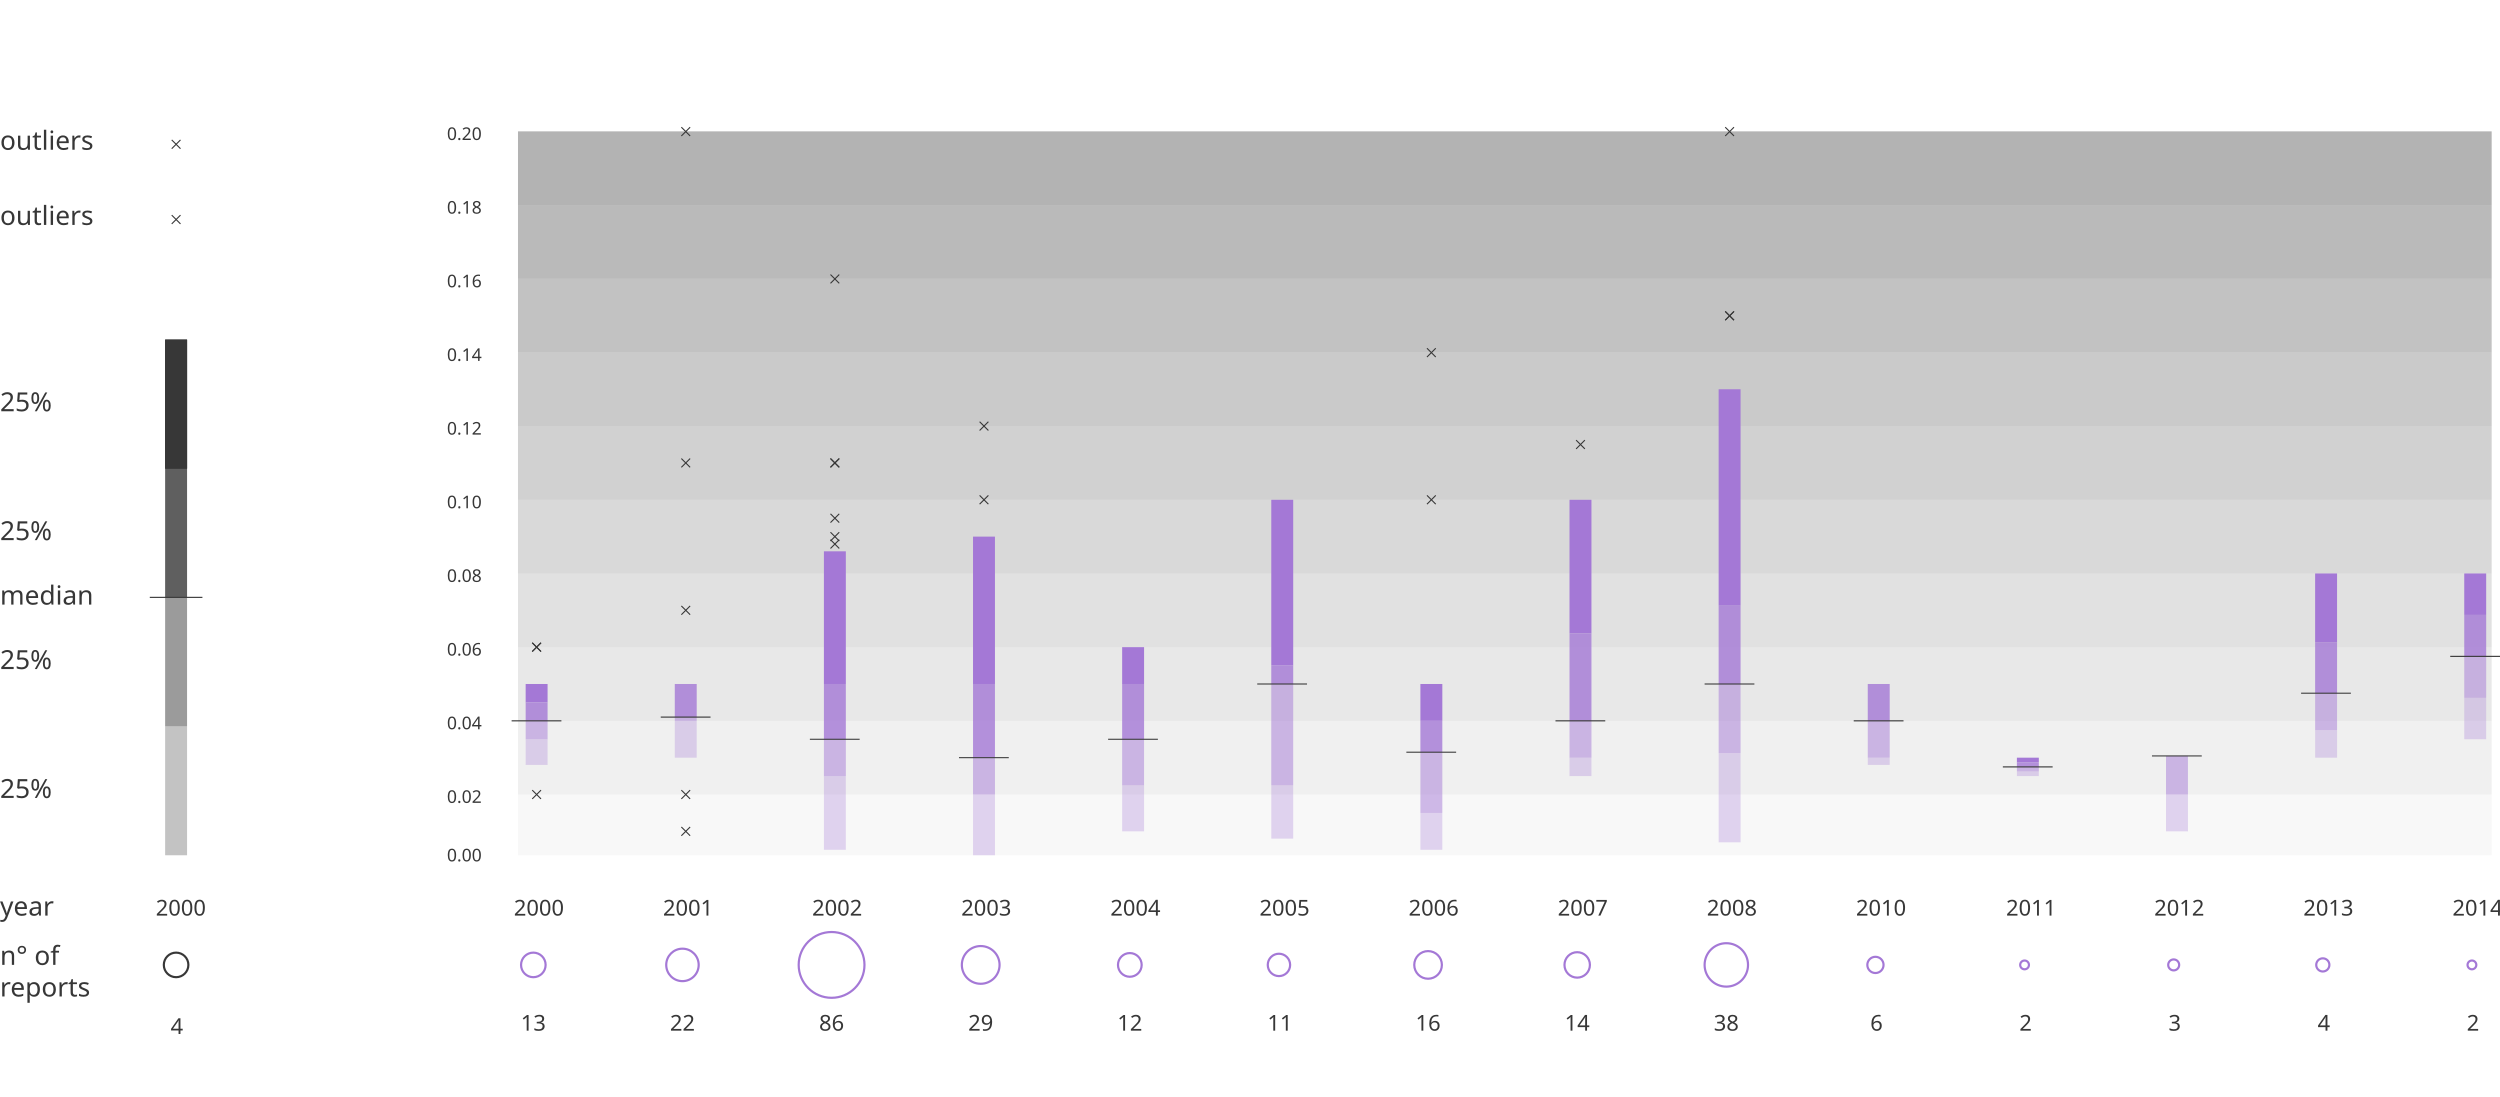
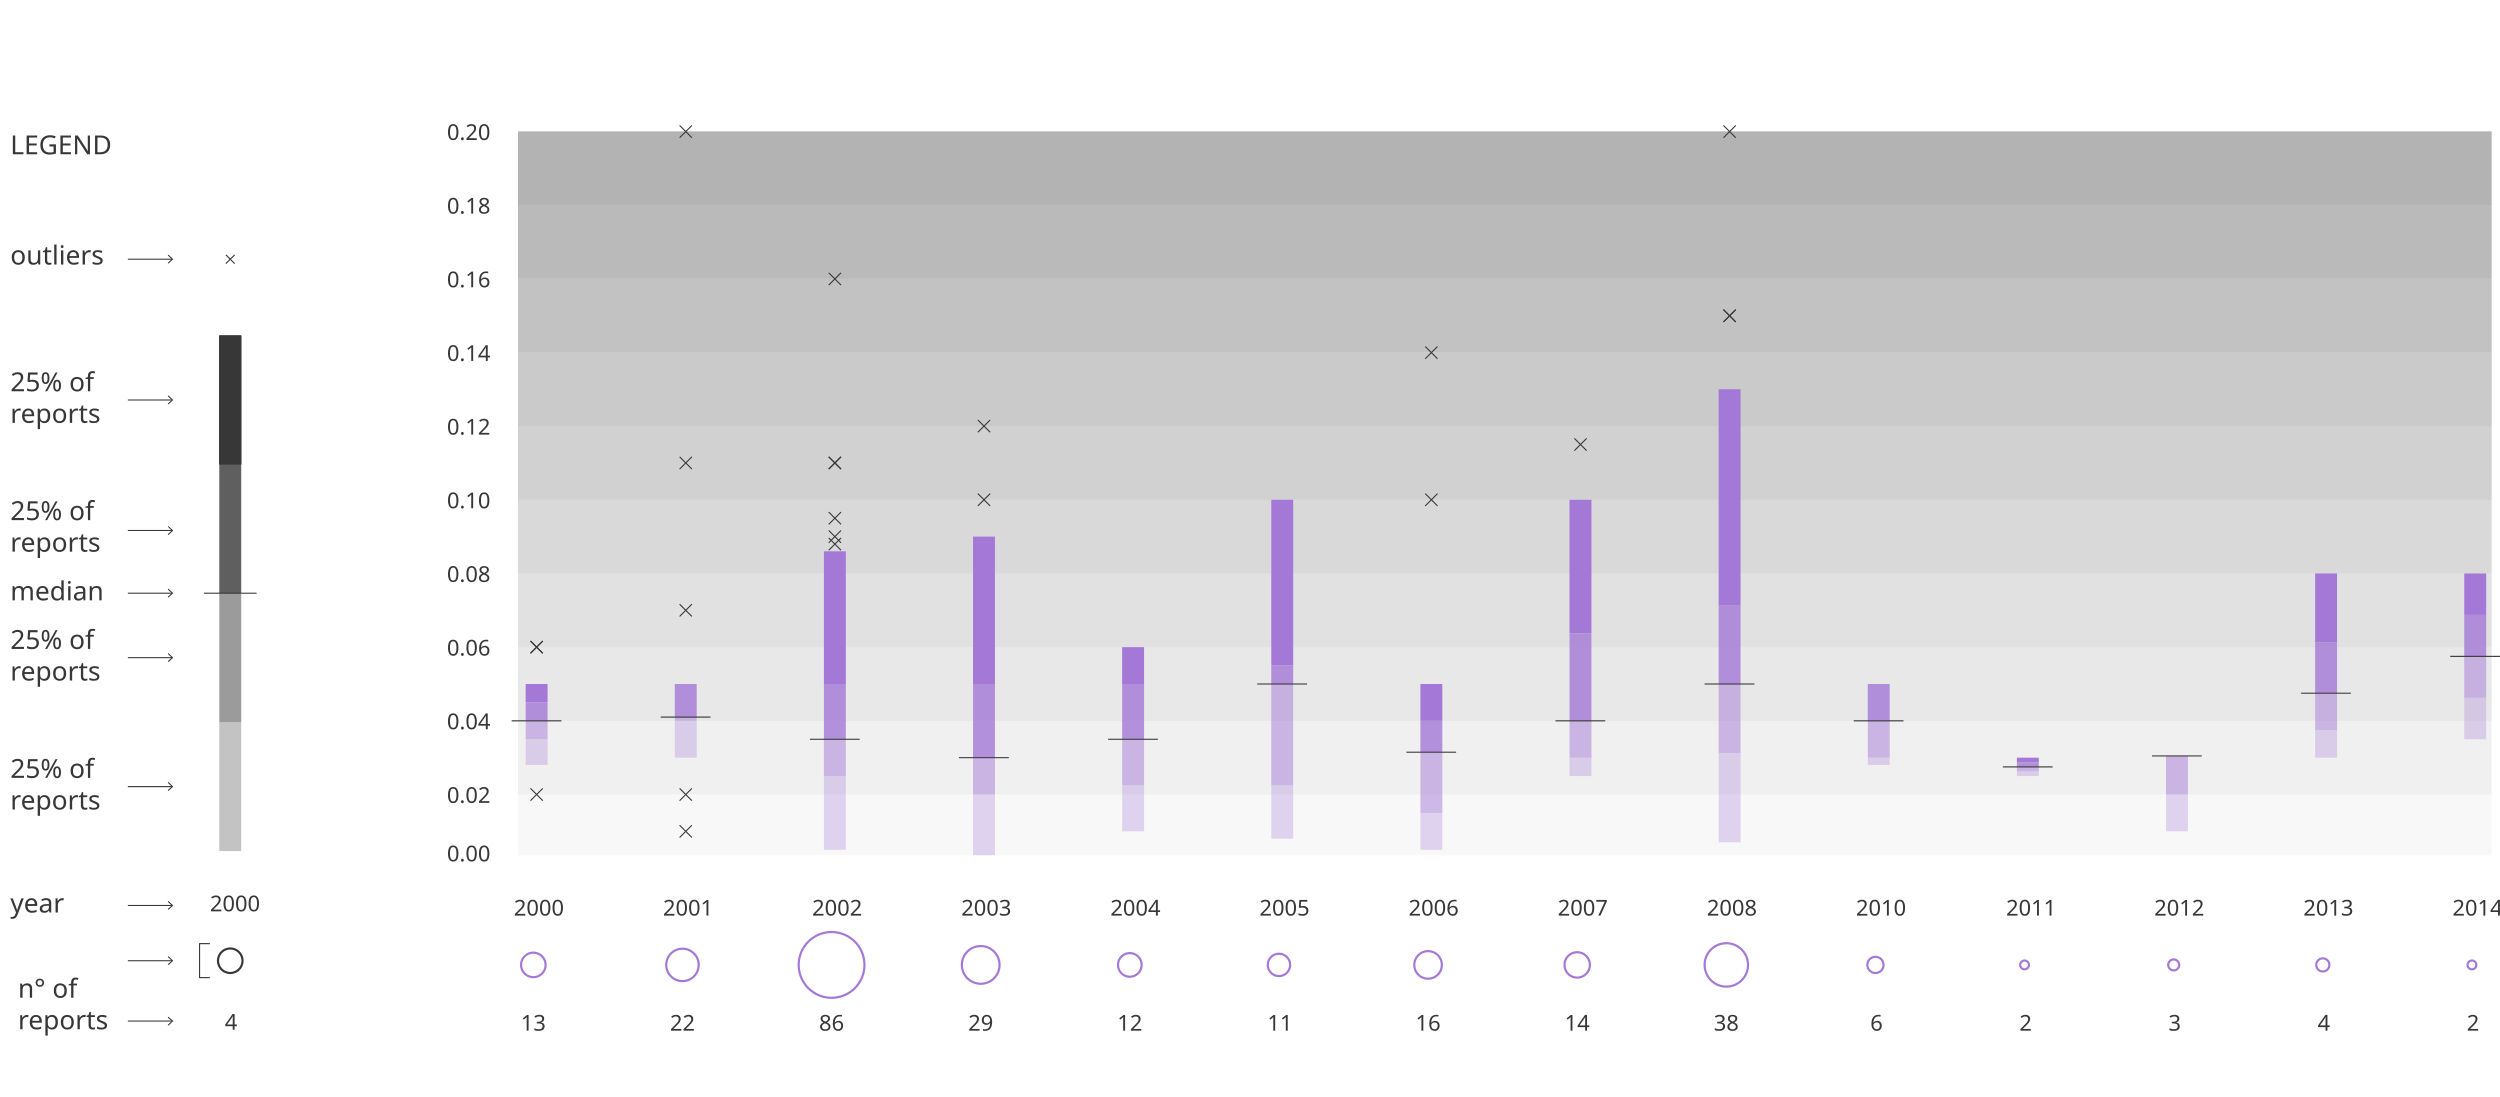
<svg xmlns="http://www.w3.org/2000/svg" version="1.1" x="0px" y="0px" viewBox="132 170.9 1140 500" style="enable-background:new 132 170.9 1140 500;" xml:space="preserve">
  <style type="text/css">
	.st0{fill:#373737;}
	.st1{font-family:'SourceSansPro-Regular';}
- 	.st2{font-size:8px;}
+ 	.st2{font-size:10px;}
	.st3{opacity:3.000000e-02;}
	.st4{opacity:6.000000e-02;}
	.st5{opacity:9.000000e-02;}
	.st6{opacity:0.12;}
	.st7{opacity:0.15;}
	.st8{opacity:0.18;}
	.st9{opacity:0.21;}
	.st10{opacity:0.24;}
	.st11{opacity:0.27;}
	.st12{opacity:0.3;}
	.st13{fill:none;stroke:#373737;stroke-width:0.5;stroke-linejoin:round;}
- 	.st14{font-size:10px;}
+ 	.st14{font-family:'SourceSansPro-Bold';}
	.st15{fill:none;stroke:#A478D6;stroke-miterlimit:10;}
	.st16{font-family:'SourceSansPro-Light';}
	.st17{fill:none;stroke:#A478D6;stroke-width:10;stroke-miterlimit:10;}
	.st18{opacity:0.8;fill:none;stroke:#A478D6;stroke-width:10;stroke-miterlimit:10;}
	.st19{opacity:0.5;fill:none;stroke:#A478D6;stroke-width:10;stroke-miterlimit:10;}
	.st20{opacity:0.3;fill:none;stroke:#A478D6;stroke-width:10;stroke-miterlimit:10;}
	.st21{font-size:12px;}
- 	.st22{fill:none;stroke:#373737;stroke-width:0.985;}
- 	.st23{fill:none;stroke:#373737;stroke-width:10;stroke-miterlimit:10;}
- 	.st24{opacity:0.8;fill:none;stroke:#373737;stroke-width:10;stroke-miterlimit:10;}
- 	.st25{opacity:0.5;fill:none;stroke:#373737;stroke-width:10;stroke-miterlimit:10;}
- 	.st26{opacity:0.3;fill:none;stroke:#373737;stroke-width:10;stroke-miterlimit:10;}
+ 	.st22{enable-background:new    ;}
+ 	.st23{fill:none;stroke:#373737;stroke-width:0.985;}
+ 	.st24{fill:none;stroke:#373737;stroke-width:10;stroke-miterlimit:10;}
+ 	.st25{opacity:0.8;fill:none;stroke:#373737;stroke-width:10;stroke-miterlimit:10;enable-background:new    ;}
+ 	.st26{opacity:0.5;fill:none;stroke:#373737;stroke-width:10;stroke-miterlimit:10;enable-background:new    ;}
+ 	.st27{opacity:0.3;fill:none;stroke:#373737;stroke-width:10;stroke-miterlimit:10;enable-background:new    ;}
</style>
  <g id="levels">
</g>
  <g id="Layer_1">
</g>
  <g id="sfondo">
</g>
  <g id="outliers">
</g>
  <g id="outliers_croci">
</g>
  <g id="numeri">
</g>
  <g id="h_axis">
</g>
  <g id="BOXPLOT_STILATI">
</g>
  <g id="mediane">
    <g>
      <g transform="translate(0,0)">
        <g transform="translate(0,332.2901)">
          <text transform="matrix(1 0 0 1 335.804 204.73)" class="st0 st1 st2">0.02</text>
        </g>
        <g transform="translate(0,332.2901)">
          <text transform="matrix(1 0 0 1 335.804 231.3967)" class="st0 st1 st2">0.00</text>
        </g>
        <g transform="translate(0,298.7023)">
          <text transform="matrix(1 0 0 1 335.804 204.73)" class="st0 st1 st2">0.04</text>
        </g>
        <g transform="translate(0,265.1145)">
          <text transform="matrix(1 0 0 1 335.804 204.73)" class="st0 st1 st2">0.06</text>
        </g>
        <g transform="translate(0,231.5267)">
          <text transform="matrix(1 0 0 1 335.804 204.73)" class="st0 st1 st2">0.08</text>
        </g>
        <g transform="translate(0,197.9389)">
          <text transform="matrix(1 0 0 1 335.804 204.73)" class="st0 st1 st2">0.10</text>
        </g>
        <g transform="translate(0,164.3511)">
          <text transform="matrix(1 0 0 1 335.804 204.73)" class="st0 st1 st2">0.12</text>
        </g>
        <g transform="translate(0,130.7634)">
          <text transform="matrix(1 0 0 1 335.804 204.73)" class="st0 st1 st2">0.14</text>
        </g>
        <g transform="translate(0,97.17557)">
          <text transform="matrix(1 0 0 1 335.804 204.73)" class="st0 st1 st2">0.16</text>
        </g>
        <g transform="translate(0,63.58779)">
          <text transform="matrix(1 0 0 1 335.804 204.73)" class="st0 st1 st2">0.18</text>
        </g>
        <g transform="translate(0,30)">
          <text transform="matrix(1 0 0 1 335.804 204.73)" class="st0 st1 st2">0.20</text>
        </g>
      </g>
      <rect x="368.2" y="533.2" class="st3" width="900" height="27.7" />
      <rect x="368.2" y="499.6" class="st4" width="900" height="33.6" />
      <rect x="368.2" y="466" class="st5" width="900" height="33.6" />
      <rect x="368.2" y="432.4" class="st6" width="900" height="33.6" />
      <rect x="368.2" y="398.8" class="st7" width="900" height="33.6" />
      <rect x="368.2" y="365.2" class="st8" width="900" height="33.6" />
      <rect x="368.2" y="331.6" class="st9" width="900" height="33.6" />
      <rect x="368.2" y="298" class="st10" width="900" height="33.6" />
      <polyline class="st11" points="368.2,264.4 1268.2,264.4 1268.2,298 368.2,298   " />
      <rect x="368.2" y="230.8" class="st12" width="900" height="33.6" />
      <g>
        <g>
-           <line class="st13" x1="378.7" y1="535.2" x2="374.7" y2="531.2" />
-           <line class="st13" x1="378.7" y1="531.2" x2="374.7" y2="535.2" />
-         </g>
-       </g>
-       <g>
-         <g>
-           <line class="st13" x1="378.7" y1="468" x2="374.7" y2="464" />
-           <line class="st13" x1="378.7" y1="464" x2="374.7" y2="468" />
-         </g>
-       </g>
-       <g>
-         <g>
-           <line class="st13" x1="378.7" y1="468" x2="374.7" y2="464" />
-           <line class="st13" x1="378.7" y1="464" x2="374.7" y2="468" />
-         </g>
-       </g>
-       <g>
-         <g>
-           <line class="st13" x1="446.7" y1="552" x2="442.7" y2="548" />
-           <line class="st13" x1="446.7" y1="548" x2="442.7" y2="552" />
-         </g>
-       </g>
-       <g>
-         <g>
-           <line class="st13" x1="446.7" y1="535.2" x2="442.7" y2="531.2" />
-           <line class="st13" x1="446.7" y1="531.2" x2="442.7" y2="535.2" />
-         </g>
-       </g>
-       <g>
-         <g>
-           <line class="st13" x1="446.7" y1="451.2" x2="442.7" y2="447.2" />
-           <line class="st13" x1="446.7" y1="447.2" x2="442.7" y2="451.2" />
-         </g>
-       </g>
-       <g>
-         <g>
-           <line class="st13" x1="446.7" y1="384" x2="442.7" y2="380" />
-           <line class="st13" x1="446.7" y1="380" x2="442.7" y2="384" />
-         </g>
-       </g>
-       <g>
-         <g>
-           <line class="st13" x1="446.7" y1="232.9" x2="442.7" y2="228.9" />
-           <line class="st13" x1="446.7" y1="228.9" x2="442.7" y2="232.9" />
-         </g>
-       </g>
-       <g>
-         <g>
-           <line class="st13" x1="514.7" y1="421" x2="510.7" y2="417" />
-           <line class="st13" x1="514.7" y1="417" x2="510.7" y2="421" />
-         </g>
-       </g>
-       <g>
-         <g>
-           <line class="st13" x1="514.7" y1="417.6" x2="510.7" y2="413.6" />
-           <line class="st13" x1="514.7" y1="413.6" x2="510.7" y2="417.6" />
-         </g>
-       </g>
-       <g>
-         <g>
-           <line class="st13" x1="514.7" y1="409.2" x2="510.7" y2="405.2" />
-           <line class="st13" x1="514.7" y1="405.2" x2="510.7" y2="409.2" />
-         </g>
-       </g>
-       <g>
-         <g>
-           <line class="st13" x1="514.7" y1="384" x2="510.7" y2="380" />
-           <line class="st13" x1="514.7" y1="380" x2="510.7" y2="384" />
-         </g>
-       </g>
-       <g>
-         <g>
-           <line class="st13" x1="514.7" y1="384" x2="510.7" y2="380" />
-           <line class="st13" x1="514.7" y1="380" x2="510.7" y2="384" />
-         </g>
-       </g>
-       <g>
-         <g>
-           <line class="st13" x1="514.7" y1="300.1" x2="510.7" y2="296.1" />
-           <line class="st13" x1="514.7" y1="296.1" x2="510.7" y2="300.1" />
-         </g>
-       </g>
-       <g>
-         <g>
-           <line class="st13" x1="582.7" y1="400.8" x2="578.7" y2="396.8" />
-           <line class="st13" x1="582.7" y1="396.8" x2="578.7" y2="400.8" />
-         </g>
-       </g>
-       <g>
-         <g>
-           <line class="st13" x1="582.7" y1="367.2" x2="578.7" y2="363.2" />
-           <line class="st13" x1="582.7" y1="363.2" x2="578.7" y2="367.2" />
-         </g>
-       </g>
-       <g>
-         <g>
-           <line class="st13" x1="786.7" y1="400.8" x2="782.7" y2="396.8" />
-           <line class="st13" x1="786.7" y1="396.8" x2="782.7" y2="400.8" />
-         </g>
-       </g>
-       <g>
-         <g>
-           <line class="st13" x1="786.7" y1="333.7" x2="782.7" y2="329.7" />
-           <line class="st13" x1="786.7" y1="329.7" x2="782.7" y2="333.7" />
-         </g>
-       </g>
-       <g>
-         <g>
-           <line class="st13" x1="854.7" y1="375.6" x2="850.7" y2="371.6" />
-           <line class="st13" x1="854.7" y1="371.6" x2="850.7" y2="375.6" />
-         </g>
-       </g>
-       <g>
-         <g>
-           <line class="st13" x1="922.7" y1="316.9" x2="918.7" y2="312.9" />
-           <line class="st13" x1="922.7" y1="312.9" x2="918.7" y2="316.9" />
-         </g>
-       </g>
-       <g>
-         <g>
-           <line class="st13" x1="922.7" y1="316.9" x2="918.7" y2="312.9" />
-           <line class="st13" x1="922.7" y1="312.9" x2="918.7" y2="316.9" />
-         </g>
-       </g>
-       <g>
-         <g>
-           <line class="st13" x1="922.7" y1="232.9" x2="918.7" y2="228.9" />
-           <line class="st13" x1="922.7" y1="228.9" x2="918.7" y2="232.9" />
-         </g>
-       </g>
-       <text transform="matrix(1 0 0 1 369.4857 640.89)" class="st0 st1 st14">13</text>
-       <text transform="matrix(1 0 0 1 437.4857 640.89)" class="st0 st1 st14">22</text>
-       <text transform="matrix(1 0 0 1 505.4857 640.89)" class="st0 st1 st14">86</text>
-       <text transform="matrix(1 0 0 1 573.4857 640.89)" class="st0 st1 st14">29</text>
-       <text transform="matrix(1 0 0 1 641.4857 640.89)" class="st0 st1 st14">12</text>
-       <text transform="matrix(1 0 0 1 709.931 640.89)" class="st0 st1 st14">11</text>
-       <text transform="matrix(1 0 0 1 777.4857 640.89)" class="st0 st1 st14">16</text>
-       <text transform="matrix(1 0 0 1 845.4857 640.89)" class="st0 st1 st14">14</text>
-       <text transform="matrix(1 0 0 1 913.4857 640.89)" class="st0 st1 st14">38</text>
-       <text transform="matrix(1 0 0 1 984.8226 640.89)" class="st0 st1 st14">6</text>
-       <text transform="matrix(1 0 0 1 1052.823 640.89)" class="st0 st1 st14">2</text>
-       <text transform="matrix(1 0 0 1 1120.823 640.89)" class="st0 st1 st14">3</text>
-       <text transform="matrix(1 0 0 1 1188.823 640.89)" class="st0 st1 st14">4</text>
-       <text transform="matrix(1 0 0 1 1256.823 640.89)" class="st0 st1 st14">2</text>
+           <line class="st13" x1="379.5" y1="536" x2="373.9" y2="530.4" />
+           <line class="st13" x1="379.5" y1="530.4" x2="373.9" y2="536" />
+         </g>
+       </g>
+       <g>
+         <g>
+           <line class="st13" x1="379.5" y1="468.8" x2="373.9" y2="463.2" />
+           <line class="st13" x1="379.5" y1="463.2" x2="373.9" y2="468.8" />
+         </g>
+       </g>
+       <g>
+         <g>
+           <line class="st13" x1="379.5" y1="468.8" x2="373.9" y2="463.2" />
+           <line class="st13" x1="379.5" y1="463.2" x2="373.9" y2="468.8" />
+         </g>
+       </g>
+       <g>
+         <g>
+           <line class="st13" x1="447.5" y1="552.8" x2="441.9" y2="547.2" />
+           <line class="st13" x1="447.5" y1="547.2" x2="441.9" y2="552.8" />
+         </g>
+       </g>
+       <g>
+         <g>
+           <line class="st13" x1="447.5" y1="536" x2="441.9" y2="530.4" />
+           <line class="st13" x1="447.5" y1="530.4" x2="441.9" y2="536" />
+         </g>
+       </g>
+       <g>
+         <g>
+           <line class="st13" x1="447.5" y1="452" x2="441.9" y2="446.4" />
+           <line class="st13" x1="447.5" y1="446.4" x2="441.9" y2="452" />
+         </g>
+       </g>
+       <g>
+         <g>
+           <line class="st13" x1="447.5" y1="384.8" x2="441.9" y2="379.2" />
+           <line class="st13" x1="447.5" y1="379.2" x2="441.9" y2="384.8" />
+         </g>
+       </g>
+       <g>
+         <g>
+           <line class="st13" x1="447.5" y1="233.7" x2="441.9" y2="228.1" />
+           <line class="st13" x1="447.5" y1="228.1" x2="441.9" y2="233.7" />
+         </g>
+       </g>
+       <g>
+         <g>
+           <line class="st13" x1="515.5" y1="421.8" x2="509.9" y2="416.2" />
+           <line class="st13" x1="515.5" y1="416.2" x2="509.9" y2="421.8" />
+         </g>
+       </g>
+       <g>
+         <g>
+           <line class="st13" x1="515.5" y1="418.4" x2="509.9" y2="412.8" />
+           <line class="st13" x1="515.5" y1="412.8" x2="509.9" y2="418.4" />
+         </g>
+       </g>
+       <g>
+         <g>
+           <line class="st13" x1="515.5" y1="410" x2="509.9" y2="404.4" />
+           <line class="st13" x1="515.5" y1="404.4" x2="509.9" y2="410" />
+         </g>
+       </g>
+       <g>
+         <g>
+           <line class="st13" x1="515.5" y1="384.8" x2="509.9" y2="379.2" />
+           <line class="st13" x1="515.5" y1="379.2" x2="509.9" y2="384.8" />
+         </g>
+       </g>
+       <g>
+         <g>
+           <line class="st13" x1="515.5" y1="384.8" x2="509.9" y2="379.2" />
+           <line class="st13" x1="515.5" y1="379.2" x2="509.9" y2="384.8" />
+         </g>
+       </g>
+       <g>
+         <g>
+           <line class="st13" x1="515.5" y1="300.9" x2="509.9" y2="295.3" />
+           <line class="st13" x1="515.5" y1="295.3" x2="509.9" y2="300.9" />
+         </g>
+       </g>
+       <g>
+         <g>
+           <line class="st13" x1="583.5" y1="401.6" x2="577.9" y2="396" />
+           <line class="st13" x1="583.5" y1="396" x2="577.9" y2="401.6" />
+         </g>
+       </g>
+       <g>
+         <g>
+           <line class="st13" x1="583.5" y1="368" x2="577.9" y2="362.4" />
+           <line class="st13" x1="583.5" y1="362.4" x2="577.9" y2="368" />
+         </g>
+       </g>
+       <g>
+         <g>
+           <line class="st13" x1="787.5" y1="401.6" x2="781.9" y2="396" />
+           <line class="st13" x1="787.5" y1="396" x2="781.9" y2="401.6" />
+         </g>
+       </g>
+       <g>
+         <g>
+           <line class="st13" x1="787.5" y1="334.5" x2="781.9" y2="328.9" />
+           <line class="st13" x1="787.5" y1="328.9" x2="781.9" y2="334.5" />
+         </g>
+       </g>
+       <g>
+         <g>
+           <line class="st13" x1="855.5" y1="376.4" x2="849.9" y2="370.8" />
+           <line class="st13" x1="855.5" y1="370.8" x2="849.9" y2="376.4" />
+         </g>
+       </g>
+       <g>
+         <g>
+           <line class="st13" x1="923.5" y1="317.7" x2="917.9" y2="312.1" />
+           <line class="st13" x1="923.5" y1="312.1" x2="917.9" y2="317.7" />
+         </g>
+       </g>
+       <g>
+         <g>
+           <line class="st13" x1="923.5" y1="317.7" x2="917.9" y2="312.1" />
+           <line class="st13" x1="923.5" y1="312.1" x2="917.9" y2="317.7" />
+         </g>
+       </g>
+       <g>
+         <g>
+           <line class="st13" x1="923.5" y1="233.7" x2="917.9" y2="228.1" />
+           <line class="st13" x1="923.5" y1="228.1" x2="917.9" y2="233.7" />
+         </g>
+       </g>
+       <text transform="matrix(1 0 0 1 369.4857 640.89)" class="st0 st14 st2">13</text>
+       <text transform="matrix(1 0 0 1 437.4857 640.89)" class="st0 st14 st2">22</text>
+       <text transform="matrix(1 0 0 1 505.4857 640.89)" class="st0 st14 st2">86</text>
+       <text transform="matrix(1 0 0 1 573.4857 640.89)" class="st0 st14 st2">29</text>
+       <text transform="matrix(1 0 0 1 641.4857 640.89)" class="st0 st14 st2">12</text>
+       <text transform="matrix(1 0 0 1 709.931 640.89)" class="st0 st14 st2">11</text>
+       <text transform="matrix(1 0 0 1 777.4857 640.89)" class="st0 st14 st2">16</text>
+       <text transform="matrix(1 0 0 1 845.4857 640.89)" class="st0 st14 st2">14</text>
+       <text transform="matrix(1 0 0 1 913.4857 640.89)" class="st0 st14 st2">38</text>
+       <text transform="matrix(1 0 0 1 984.8226 640.89)" class="st0 st14 st2">6</text>
+       <text transform="matrix(1 0 0 1 1052.823 640.89)" class="st0 st14 st2">2</text>
+       <text transform="matrix(1 0 0 1 1120.823 640.89)" class="st0 st14 st2">3</text>
+       <text transform="matrix(1 0 0 1 1188.823 640.89)" class="st0 st14 st2">4</text>
+       <text transform="matrix(1 0 0 1 1256.823 640.89)" class="st0 st14 st2">2</text>
      <g transform="translate(0,410)">
        <circle class="st15" cx="375.2" cy="200.9" r="5.6" />
        <circle class="st15" cx="443.2" cy="200.9" r="7.4" />
        <circle class="st15" cx="511.2" cy="200.9" r="15" />
        <circle class="st15" cx="579.2" cy="200.9" r="8.6" />
        <circle class="st15" cx="647.2" cy="200.9" r="5.4" />
        <circle class="st15" cx="715.2" cy="200.9" r="5.1" />
        <circle class="st15" cx="783.2" cy="200.9" r="6.3" />
        <circle class="st15" cx="851.2" cy="200.9" r="5.8" />
        <circle class="st15" cx="919.2" cy="200.9" r="9.9" />
        <circle class="st15" cx="987.2" cy="200.9" r="3.7" />
        <circle class="st15" cx="1055.2" cy="200.9" r="2" />
        <circle class="st15" cx="1123.2" cy="200.9" r="2.5" />
        <circle class="st15" cx="1191.2" cy="200.9" r="3" />
        <circle class="st15" cx="1259.2" cy="200.9" r="2" />
      </g>
-       <text transform="matrix(1 0 0 1 366.3119 588.41)" class="st0 st16 st14">2000</text>
-       <text transform="matrix(1 0 0 1 434.3119 588.41)" class="st0 st16 st14">2001</text>
-       <text transform="matrix(1 0 0 1 502.3118 588.41)" class="st0 st16 st14">2002</text>
-       <text transform="matrix(1 0 0 1 570.3119 588.41)" class="st0 st16 st14">2003</text>
-       <text transform="matrix(1 0 0 1 638.3119 588.41)" class="st0 st16 st14">2004</text>
-       <text transform="matrix(1 0 0 1 706.3118 588.41)" class="st0 st16 st14">2005</text>
-       <text transform="matrix(1 0 0 1 774.3118 588.41)" class="st0 st16 st14">2006</text>
-       <text transform="matrix(1 0 0 1 842.3118 588.41)" class="st0 st16 st14">2007</text>
-       <text transform="matrix(1 0 0 1 910.3118 588.41)" class="st0 st16 st14">2008</text>
-       <text transform="matrix(1 0 0 1 978.3119 588.41)" class="st0 st16 st14">2010</text>
-       <text transform="matrix(1 0 0 1 1046.757 588.41)" class="st0 st16 st14">2011</text>
-       <text transform="matrix(1 0 0 1 1114.312 588.41)" class="st0 st16 st14">2012</text>
-       <text transform="matrix(1 0 0 1 1182.312 588.41)" class="st0 st16 st14">2013</text>
-       <text transform="matrix(1 0 0 1 1250.312 588.41)" class="st0 st16 st14">2014</text>
+       <text transform="matrix(1 0 0 1 366.3119 588.41)" class="st0 st16 st2">2000</text>
+       <text transform="matrix(1 0 0 1 434.3119 588.41)" class="st0 st16 st2">2001</text>
+       <text transform="matrix(1 0 0 1 502.3118 588.41)" class="st0 st16 st2">2002</text>
+       <text transform="matrix(1 0 0 1 570.3118 588.41)" class="st0 st16 st2">2003</text>
+       <text transform="matrix(1 0 0 1 638.3119 588.41)" class="st0 st16 st2">2004</text>
+       <text transform="matrix(1 0 0 1 706.3118 588.41)" class="st0 st16 st2">2005</text>
+       <text transform="matrix(1 0 0 1 774.3118 588.41)" class="st0 st16 st2">2006</text>
+       <text transform="matrix(1 0 0 1 842.3118 588.41)" class="st0 st16 st2">2007</text>
+       <text transform="matrix(1 0 0 1 910.3118 588.41)" class="st0 st16 st2">2008</text>
+       <text transform="matrix(1 0 0 1 978.3119 588.41)" class="st0 st16 st2">2010</text>
+       <text transform="matrix(1 0 0 1 1046.757 588.41)" class="st0 st16 st2">2011</text>
+       <text transform="matrix(1 0 0 1 1114.312 588.41)" class="st0 st16 st2">2012</text>
+       <text transform="matrix(1 0 0 1 1182.312 588.41)" class="st0 st16 st2">2013</text>
+       <text transform="matrix(1 0 0 1 1250.312 588.41)" class="st0 st16 st2">2014</text>
      <line class="st17" x1="1260.7" y1="451.3" x2="1260.7" y2="432.4" />
      <line class="st18" x1="1260.7" y1="470.2" x2="1260.7" y2="451.3" />
      <line class="st19" x1="1260.7" y1="489.1" x2="1260.7" y2="470.2" />
      <line class="st20" x1="1260.7" y1="508" x2="1260.7" y2="489.1" />
      <line class="st17" x1="1192.7" y1="463.9" x2="1192.7" y2="432.4" />
      <line class="st18" x1="1192.7" y1="487" x2="1192.7" y2="463.9" />
      <line class="st19" x1="1192.7" y1="503.8" x2="1192.7" y2="487" />
      <line class="st20" x1="1192.7" y1="516.4" x2="1192.7" y2="503.8" />
      <line class="st19" x1="1124.7" y1="533.2" x2="1124.7" y2="515.6" />
      <line class="st20" x1="1124.7" y1="550" x2="1124.7" y2="533.2" />
      <line class="st17" x1="1056.7" y1="518.5" x2="1056.7" y2="516.4" />
      <line class="st18" x1="1056.7" y1="520.6" x2="1056.7" y2="518.5" />
      <line class="st19" x1="1056.7" y1="522.7" x2="1056.7" y2="520.6" />
      <line class="st20" x1="1056.7" y1="524.8" x2="1056.7" y2="522.7" />
      <line class="st18" x1="988.7" y1="499.6" x2="988.7" y2="482.8" />
      <line class="st19" x1="988.7" y1="516.4" x2="988.7" y2="499.6" />
      <line class="st20" x1="988.7" y1="519.7" x2="988.7" y2="516.4" />
      <line class="st17" x1="920.7" y1="447.1" x2="920.7" y2="348.4" />
      <line class="st18" x1="920.7" y1="482.8" x2="920.7" y2="447.1" />
      <line class="st19" x1="920.7" y1="514.3" x2="920.7" y2="482.8" />
      <line class="st20" x1="920.7" y1="555" x2="920.7" y2="514.3" />
      <line class="st17" x1="852.7" y1="459.7" x2="852.7" y2="398.8" />
      <line class="st18" x1="852.7" y1="499.6" x2="852.7" y2="459.7" />
      <line class="st19" x1="852.7" y1="516.4" x2="852.7" y2="499.6" />
      <line class="st20" x1="852.7" y1="524.8" x2="852.7" y2="516.4" />
      <line class="st17" x1="784.7" y1="499.6" x2="784.7" y2="482.8" />
      <line class="st18" x1="784.7" y1="513.9" x2="784.7" y2="499.6" />
      <line class="st19" x1="784.7" y1="541.6" x2="784.7" y2="513.9" />
      <line class="st20" x1="784.7" y1="558.4" x2="784.7" y2="541.6" />
      <line class="st17" x1="716.7" y1="474.4" x2="716.7" y2="398.8" />
      <line class="st18" x1="716.7" y1="482.8" x2="716.7" y2="474.4" />
      <line class="st19" x1="716.7" y1="529" x2="716.7" y2="482.8" />
      <line class="st20" x1="716.7" y1="553.3" x2="716.7" y2="529" />
      <line class="st17" x1="648.7" y1="482.8" x2="648.7" y2="466" />
      <line class="st18" x1="648.7" y1="508" x2="648.7" y2="482.8" />
      <line class="st19" x1="648.7" y1="529" x2="648.7" y2="508" />
      <line class="st20" x1="648.7" y1="550" x2="648.7" y2="529" />
      <line class="st17" x1="580.7" y1="482.8" x2="580.7" y2="415.6" />
      <line class="st18" x1="580.7" y1="516.4" x2="580.7" y2="482.8" />
      <line class="st19" x1="580.7" y1="533.2" x2="580.7" y2="516.4" />
      <line class="st20" x1="580.7" y1="560.9" x2="580.7" y2="533.2" />
      <line class="st17" x1="512.7" y1="482.8" x2="512.7" y2="422.3" />
      <line class="st18" x1="512.7" y1="508" x2="512.7" y2="482.8" />
      <line class="st19" x1="512.7" y1="524.8" x2="512.7" y2="508" />
      <line class="st20" x1="512.7" y1="558.4" x2="512.7" y2="524.8" />
      <line class="st18" x1="444.7" y1="497.9" x2="444.7" y2="482.8" />
      <line class="st19" x1="444.7" y1="499.6" x2="444.7" y2="497.9" />
      <line class="st20" x1="444.7" y1="516.4" x2="444.7" y2="499.6" />
      <line class="st17" x1="376.7" y1="491.2" x2="376.7" y2="482.8" />
      <line class="st18" x1="376.7" y1="499.6" x2="376.7" y2="491.2" />
      <line class="st19" x1="376.7" y1="508" x2="376.7" y2="499.6" />
      <line class="st20" x1="376.7" y1="519.7" x2="376.7" y2="508" />
      <line class="st13" x1="365.3" y1="499.6" x2="388" y2="499.6" />
      <line class="st13" x1="433.3" y1="497.9" x2="456" y2="497.9" />
      <line class="st13" x1="501.3" y1="508" x2="524" y2="508" />
      <line class="st13" x1="569.3" y1="516.4" x2="592" y2="516.4" />
      <line class="st13" x1="637.3" y1="508" x2="660" y2="508" />
      <line class="st13" x1="705.3" y1="482.8" x2="728" y2="482.8" />
      <line class="st13" x1="773.3" y1="513.9" x2="796" y2="513.9" />
      <line class="st13" x1="841.3" y1="499.6" x2="864" y2="499.6" />
      <line class="st13" x1="909.3" y1="482.8" x2="932" y2="482.8" />
      <line class="st13" x1="977.3" y1="499.6" x2="1000" y2="499.6" />
      <line class="st13" x1="1045.3" y1="520.6" x2="1068" y2="520.6" />
      <line class="st13" x1="1113.3" y1="515.6" x2="1136" y2="515.6" />
      <line class="st13" x1="1181.3" y1="487" x2="1204" y2="487" />
      <line class="st13" x1="1249.3" y1="470.2" x2="1272" y2="470.2" />
    </g>
    <g>
-       <text transform="matrix(1 0 0 1 132 273.4566)" class="st0 st16 st21">outliers</text>
-       <g>
-         <text transform="matrix(1 0 0 1 132.0002 475.9817)" class="st0 st16 st21">25%</text>
-       </g>
-       <g>
-         <text transform="matrix(1 0 0 1 131.9998 534.7593)" class="st0 st16 st21">25%</text>
-       </g>
-       <g>
-         <text transform="matrix(1 0 0 1 131.9998 588.4098)" class="st0 st16 st21">year</text>
-       </g>
-       <g>
-         <text transform="matrix(1 0 0 1 132.0003 358.4268)" class="st0 st16 st21">25%</text>
-       </g>
-       <g>
-         <text transform="matrix(1 0 0 1 132 417.2042)" class="st0 st16 st21">25%</text>
-       </g>
-       <text transform="matrix(1 0 0 1 132 239.1939)" class="st0 st16 st21">outliers</text>
-       <g>
-         <text transform="matrix(1 0 0 1 132.0002 446.5931)" class="st0 st16 st21">median</text>
-       </g>
-       <g>
-         <text transform="matrix(1 0 0 1 132.0001 610.89)">
+       <text transform="matrix(1 0 0 1 136.7 291.5166)" class="st0 st16 st21">outliers</text>
+       <text transform="matrix(1 0 0 1 136.7 466.818)" class="st22">
+         <tspan x="0" y="0" class="st0 st16 st21">25% of</tspan>
+         <tspan x="0" y="14.4" class="st0 st16 st21">reports</tspan>
+       </text>
+       <text transform="matrix(1 0 0 1 136.6998 525.6174)" class="st22">
+         <tspan x="0" y="0" class="st0 st16 st21">25% of</tspan>
+         <tspan x="0" y="14.4" class="st0 st16 st21">reports</tspan>
+       </text>
+       <text transform="matrix(1 0 0 1 136.6998 587.0127)" class="st0 st16 st21">year</text>
+       <text transform="matrix(1 0 0 1 136.6997 349.3174)" class="st22">
+         <tspan x="0" y="0" class="st0 st16 st21">25% of</tspan>
+         <tspan x="0" y="14.4" class="st0 st16 st21">reports</tspan>
+       </text>
+       <text transform="matrix(1 0 0 1 136.6995 408.0677)" class="st22">
+         <tspan x="0" y="0" class="st0 st16 st21">25% of</tspan>
+         <tspan x="0" y="14.4" class="st0 st16 st21">reports</tspan>
+       </text>
+       <text transform="matrix(1 0 0 1 136.7 241.2538)" class="st0 st14 st21">LEGEND</text>
+       <text transform="matrix(1 0 0 1 136.6997 444.6531)" class="st0 st16 st21">median</text>
+       <g>
+         <text transform="matrix(1 0 0 1 140.1996 625.8562)" class="st22">
          <tspan x="0" y="0" class="st0 st16 st21">n° of</tspan>
          <tspan x="0" y="14.4" class="st0 st16 st21">reports</tspan>
        </text>
      </g>
-       <circle class="st22" cx="212.3" cy="610.9" r="5.6" />
-       <text transform="matrix(1 0 0 1 203.0201 588.41)" class="st0 st16 st14">2000</text>
-       <line class="st23" x1="212.3" y1="384.6" x2="212.3" y2="325.8" />
-       <line class="st23" x1="212.3" y1="384.6" x2="212.3" y2="325.8" />
-       <line class="st24" x1="212.3" y1="443.3" x2="212.3" y2="384.6" />
-       <line class="st23" x1="212.3" y1="384.6" x2="212.3" y2="325.8" />
-       <line class="st25" x1="212.3" y1="502.1" x2="212.3" y2="443.3" />
-       <line class="st26" x1="212.3" y1="560.9" x2="212.3" y2="502.1" />
-       <line class="st13" x1="200.3" y1="443.3" x2="224.3" y2="443.3" />
-       <text transform="matrix(1 0 0 1 209.7961 642.4108)" class="st0 st1 st14">4</text>
-       <g>
-         <g>
-           <line class="st13" x1="214.3" y1="238.7" x2="210.3" y2="234.7" />
-           <line class="st13" x1="214.3" y1="234.7" x2="210.3" y2="238.7" />
-         </g>
-       </g>
-       <g>
-         <g>
-           <line class="st13" x1="214.3" y1="273" x2="210.3" y2="269" />
-           <line class="st13" x1="214.3" y1="269" x2="210.3" y2="273" />
-         </g>
-       </g>
+       <circle class="st23" cx="237" cy="609" r="5.6" />
+       <text transform="matrix(1 0 0 1 227.7201 586.4699)" class="st0 st16 st2">2000</text>
+       <line class="st24" x1="237" y1="382.7" x2="237" y2="323.9" />
+       <line class="st24" x1="237" y1="382.7" x2="237" y2="323.9" />
+       <line class="st25" x1="237" y1="441.4" x2="237" y2="382.7" />
+       <line class="st24" x1="237" y1="382.7" x2="237" y2="323.9" />
+       <line class="st26" x1="237" y1="500.2" x2="237" y2="441.4" />
+       <line class="st27" x1="237" y1="559" x2="237" y2="500.2" />
+       <line class="st13" x1="225" y1="441.4" x2="249" y2="441.4" />
+       <text transform="matrix(1 0 0 1 234.4961 640.4708)" class="st0 st14 st2">4</text>
+       <line class="st13" x1="239" y1="291.1" x2="235" y2="287.1" />
+       <line class="st13" x1="239" y1="287.1" x2="235" y2="291.1" />
+       <g>
+         <g>
+           <line class="st13" x1="210.5" y1="289.1" x2="190.3" y2="289.1" />
+           <g>
+             <polygon class="st0" points="208.8,287 208.5,287.4 210.3,289.1 208.5,290.7 208.8,291.1 211,289.1      " />
+           </g>
+         </g>
+       </g>
+       <g>
+         <g>
+           <line class="st13" x1="210.5" y1="353.3" x2="190.3" y2="353.3" />
+           <g>
+             <polygon class="st0" points="208.8,351.2 208.5,351.6 210.3,353.3 208.5,354.9 208.8,355.3 211,353.3      " />
+           </g>
+         </g>
+       </g>
+       <g>
+         <g>
+           <line class="st13" x1="210.5" y1="412.8" x2="190.3" y2="412.8" />
+           <g>
+             <polygon class="st0" points="208.8,410.8 208.5,411.1 210.3,412.8 208.5,414.5 208.8,414.9 211,412.8      " />
+           </g>
+         </g>
+       </g>
+       <g>
+         <g>
+           <line class="st13" x1="210.5" y1="441.4" x2="190.3" y2="441.4" />
+           <g>
+             <polygon class="st0" points="208.8,439.3 208.5,439.7 210.3,441.4 208.5,443 208.8,443.4 211,441.4      " />
+           </g>
+         </g>
+       </g>
+       <g>
+         <g>
+           <line class="st13" x1="210.5" y1="470.8" x2="190.3" y2="470.8" />
+           <g>
+             <polygon class="st0" points="208.8,468.7 208.5,469.1 210.3,470.8 208.5,472.4 208.8,472.8 211,470.8      " />
+           </g>
+         </g>
+       </g>
+       <g>
+         <g>
+           <line class="st13" x1="210.5" y1="529.6" x2="190.3" y2="529.6" />
+           <g>
+             <polygon class="st0" points="208.8,527.5 208.5,527.9 210.3,529.6 208.5,531.2 208.8,531.6 211,529.6      " />
+           </g>
+         </g>
+       </g>
+       <g>
+         <g>
+           <line class="st13" x1="210.5" y1="583.8" x2="190.3" y2="583.8" />
+           <g>
+             <polygon class="st0" points="208.8,581.7 208.5,582.1 210.3,583.8 208.5,585.4 208.8,585.8 211,583.8      " />
+           </g>
+         </g>
+       </g>
+       <g>
+         <g>
+           <line class="st13" x1="210.5" y1="609" x2="190.3" y2="609" />
+           <g>
+             <polygon class="st0" points="208.8,606.9 208.5,607.3 210.3,609 208.5,610.6 208.8,611 211,609      " />
+           </g>
+         </g>
+       </g>
+       <g>
+         <g>
+           <line class="st13" x1="210.5" y1="636.5" x2="190.3" y2="636.5" />
+           <g>
+             <polygon class="st0" points="208.8,634.5 208.5,634.9 210.3,636.5 208.5,638.2 208.8,638.6 211,636.5      " />
+           </g>
+         </g>
+       </g>
+       <polyline class="st13" points="227.7,601.2 223,601.2 223,616.7 227.7,616.7   " />
    </g>
  </g>
</svg>
